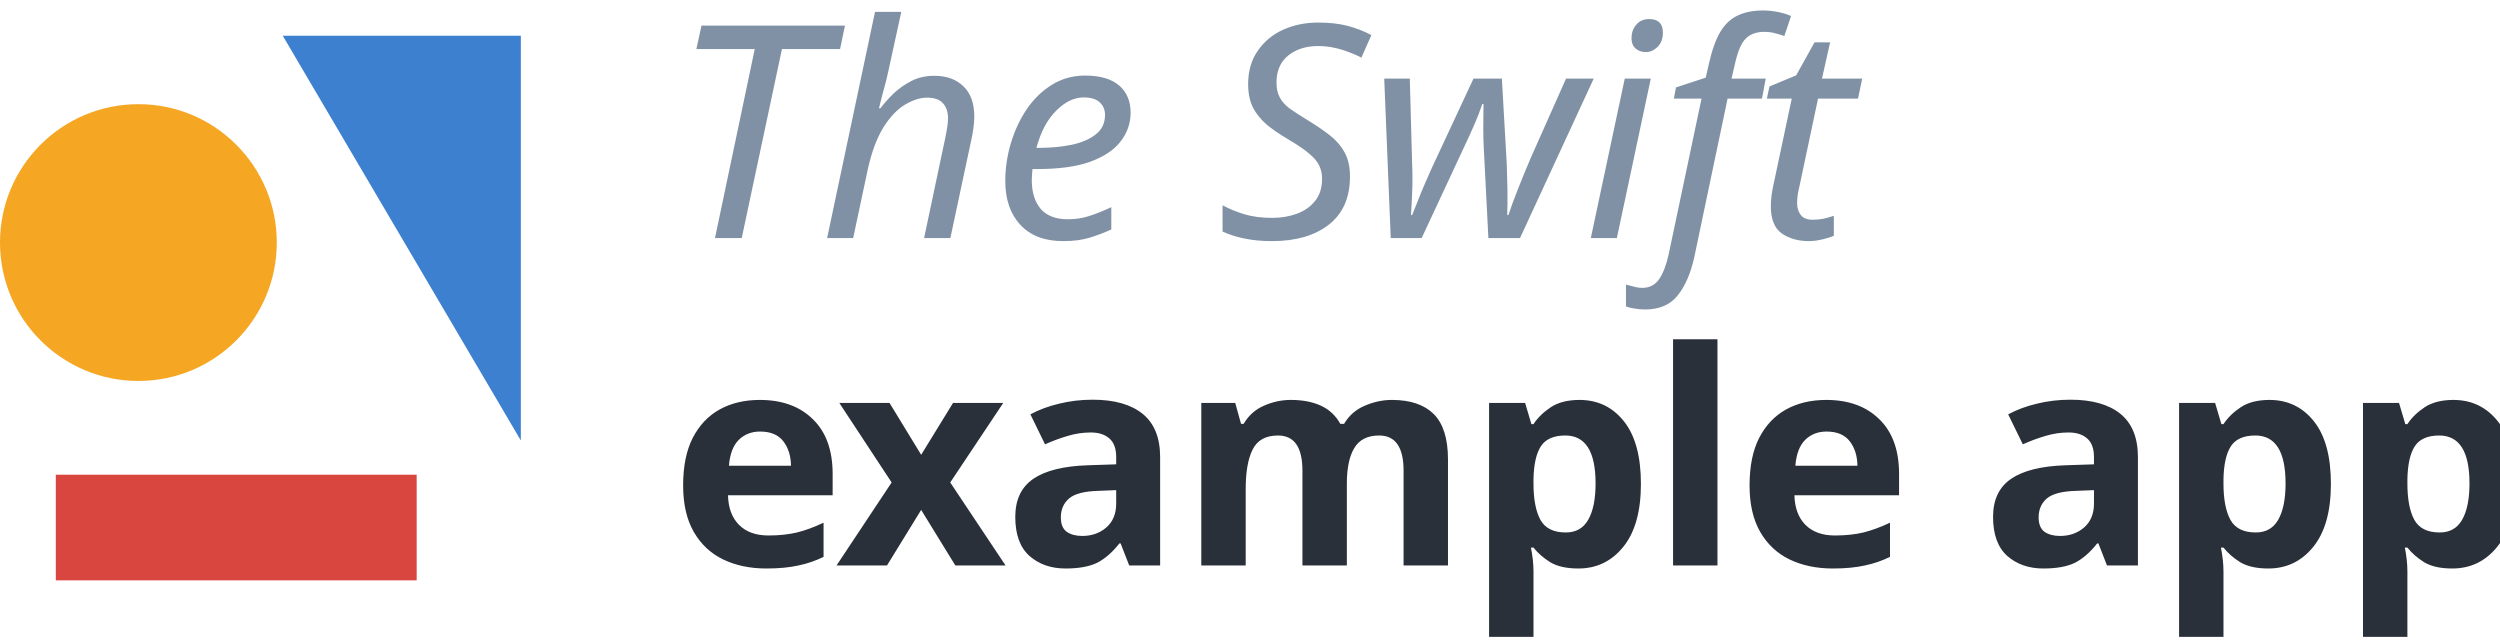
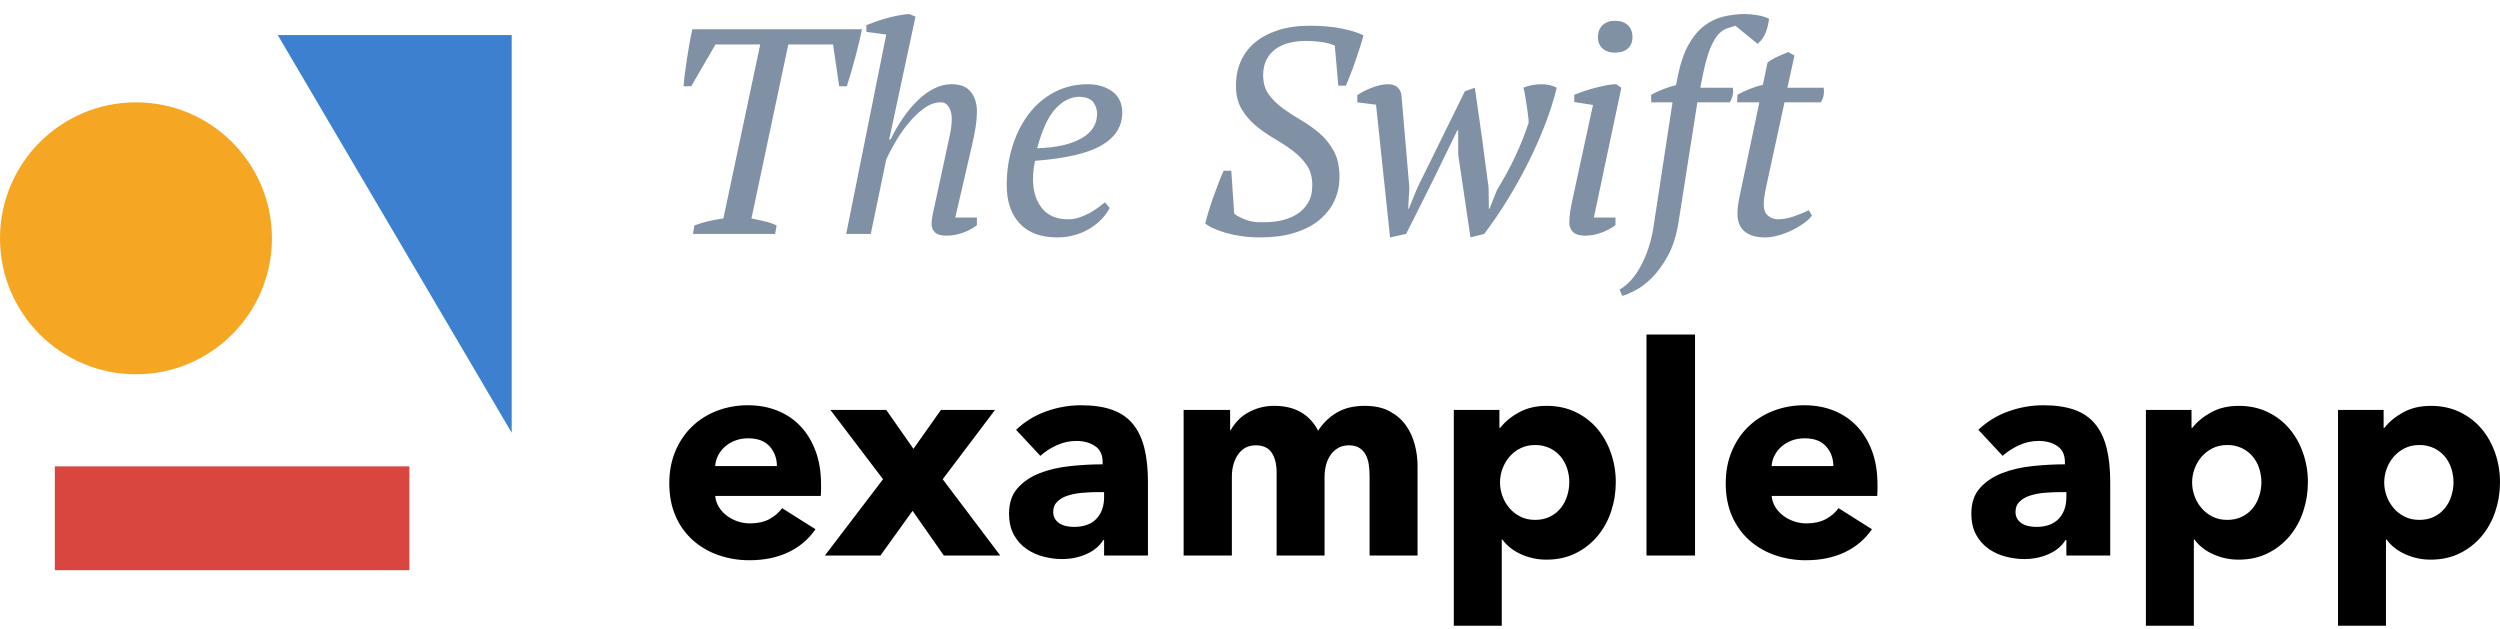
- <svg xmlns="http://www.w3.org/2000/svg" width="168" height="43" viewBox="0 0 168 43">
+ <svg xmlns="http://www.w3.org/2000/svg" width="171" height="43" viewBox="0 0 171 43">
  <g fill="none" fill-rule="evenodd">
-     <g transform="translate(0 2)">
+     <g transform="translate(0 2)" fill-rule="nonzero">
      <path fill="#D9453F" d="M3.75 37v-7.1H28V37z" />
-       <circle cx="9.3" cy="14.3" r="9.3" fill="#F5A623" />
+       <circle fill="#F5A623" cx="9.3" cy="14.3" r="9.3" />
      <path fill="#3C80CF" d="M35 27.6L19 .4h16z" />
    </g>
-     <g font-size="20">
-       <text fill="#2A3039" font-family="AvenirNext-Bold, Avenir Next" font-weight="bold" letter-spacing="-.3" transform="translate(45 18)">
-         <tspan x="0" y="20">example app</tspan>
-       </text>
-       <text fill="#8091A5" font-family="PTSerif-Italic, PT Serif" font-style="italic" transform="translate(45 -27)">
-         <tspan x="0" y="43">The Swift</tspan>
-       </text>
-     </g>
+     <path d="M53.14 31.88c0-.52-.163-.967-.49-1.34-.327-.373-.817-.56-1.47-.56-.32 0-.613.05-.88.15-.267.1-.5.237-.7.41-.2.173-.36.377-.48.61-.12.233-.187.477-.2.73h4.22zm3.02 1.26v.4c0 .133-.007.26-.02.38h-7.22c.027.28.11.533.25.76.14.227.32.423.54.59.22.167.467.297.74.39.273.093.557.14.85.14.52 0 .96-.097 1.32-.29.36-.193.653-.443.88-.75l2.28 1.44a4.613 4.613 0 0 1-1.85 1.57c-.767.367-1.657.55-2.67.55a6.371 6.371 0 0 1-2.12-.35 5.148 5.148 0 0 1-1.75-1.02 4.723 4.723 0 0 1-1.18-1.65c-.287-.653-.43-1.4-.43-2.24 0-.813.14-1.55.42-2.21.28-.66.66-1.22 1.14-1.68a5.082 5.082 0 0 1 1.7-1.07 5.814 5.814 0 0 1 2.12-.38c.733 0 1.407.123 2.02.37s1.14.603 1.58 1.07c.44.467.783 1.033 1.03 1.7s.37 1.427.37 2.28zm8.4 4.86l-2.14-3.06-2.2 3.06h-3.8l3.98-5.22-3.6-4.74h3.82l1.86 2.66 1.88-2.66h3.7l-3.58 4.74L68.42 38h-3.86zm10.96-4.34h-.42c-.36 0-.723.017-1.09.05a4.483 4.483 0 0 0-.98.19c-.287.093-.523.23-.71.41-.187.18-.28.417-.28.71 0 .187.043.347.13.48.087.133.197.24.33.32a1.4 1.4 0 0 0 .46.17c.173.033.34.05.5.05.667 0 1.177-.183 1.53-.55.353-.367.53-.863.53-1.49v-.34zM69.5 29.4c.587-.56 1.27-.98 2.05-1.26.78-.28 1.577-.42 2.39-.42.84 0 1.55.103 2.13.31.58.207 1.05.527 1.41.96.36.433.623.98.79 1.64.167.66.25 1.443.25 2.35V38h-3v-1.06h-.06c-.253.413-.637.733-1.15.96-.513.227-1.07.34-1.67.34-.4 0-.813-.053-1.24-.16a3.632 3.632 0 0 1-1.17-.52 2.816 2.816 0 0 1-.87-.96c-.227-.4-.34-.893-.34-1.48 0-.72.197-1.3.59-1.74.393-.44.9-.78 1.52-1.02s1.31-.4 2.07-.48c.76-.08 1.5-.12 2.22-.12v-.16c0-.493-.173-.857-.52-1.09-.347-.233-.773-.35-1.28-.35-.467 0-.917.1-1.35.3-.433.2-.803.44-1.11.72L69.5 29.4zM93.68 38v-5.44c0-.28-.02-.55-.06-.81a1.934 1.934 0 0 0-.22-.67 1.265 1.265 0 0 0-.43-.45c-.18-.113-.417-.17-.71-.17-.28 0-.523.06-.73.18-.207.12-.38.28-.52.48a2.1 2.1 0 0 0-.31.69c-.067.26-.1.53-.1.81V38h-3.28v-5.68c0-.573-.113-1.027-.34-1.36-.227-.333-.587-.5-1.08-.5-.52 0-.923.207-1.21.62-.287.413-.43.92-.43 1.52V38h-3.3v-9.96h3.18v1.38h.04c.12-.213.27-.42.45-.62s.397-.377.65-.53a3.596 3.596 0 0 1 1.88-.51c.72 0 1.33.147 1.83.44.5.293.89.713 1.17 1.26.333-.52.76-.933 1.28-1.24.52-.307 1.153-.46 1.9-.46.68 0 1.25.123 1.71.37.46.247.83.567 1.11.96.28.393.483.833.61 1.32.127.487.19.963.19 1.43V38h-3.28zm16.84-5.02c0 .693-.107 1.36-.32 2a5.142 5.142 0 0 1-.93 1.69 4.594 4.594 0 0 1-1.49 1.17c-.587.293-1.253.44-2 .44a4.182 4.182 0 0 1-1.74-.37c-.547-.247-.973-.583-1.28-1.01h-.04v5.9h-3.28V28.04h3.12v1.22h.06c.307-.4.73-.75 1.27-1.05.54-.3 1.177-.45 1.91-.45.72 0 1.373.14 1.96.42.587.28 1.083.66 1.49 1.14.407.48.72 1.037.94 1.67.22.633.33 1.297.33 1.99zm-3.18 0c0-.32-.05-.633-.15-.94a2.442 2.442 0 0 0-.44-.81 2.225 2.225 0 0 0-.73-.57 2.252 2.252 0 0 0-1.02-.22c-.373 0-.707.073-1 .22-.293.147-.543.34-.75.58-.207.24-.367.513-.48.82a2.692 2.692 0 0 0 0 1.88c.113.307.273.58.48.82.207.24.457.433.75.58.293.147.627.22 1 .22.387 0 .727-.073 1.02-.22.293-.147.537-.34.73-.58.193-.24.34-.517.44-.83.1-.313.15-.63.15-.95zm5.28 5.02V22.88h3.32V38h-3.32zm12.78-6.12c0-.52-.163-.967-.49-1.34-.327-.373-.817-.56-1.47-.56-.32 0-.613.05-.88.15-.267.1-.5.237-.7.41-.2.173-.36.377-.48.61-.12.233-.187.477-.2.73h4.22zm3.02 1.26v.4c0 .133-.007.26-.02.38h-7.22c.027.28.11.533.25.76.14.227.32.423.54.59.22.167.467.297.74.39.273.093.557.14.85.14.52 0 .96-.097 1.32-.29.36-.193.653-.443.88-.75l2.28 1.44a4.613 4.613 0 0 1-1.85 1.57c-.767.367-1.657.55-2.67.55a6.371 6.371 0 0 1-2.12-.35 5.148 5.148 0 0 1-1.75-1.02 4.723 4.723 0 0 1-1.18-1.65c-.287-.653-.43-1.4-.43-2.24 0-.813.14-1.55.42-2.21.28-.66.66-1.22 1.14-1.68a5.082 5.082 0 0 1 1.7-1.07 5.814 5.814 0 0 1 2.12-.38c.733 0 1.407.123 2.02.37s1.14.603 1.58 1.07c.44.467.783 1.033 1.03 1.7s.37 1.427.37 2.28zm12.92.52h-.42c-.36 0-.723.017-1.09.05a4.483 4.483 0 0 0-.98.19c-.287.093-.523.23-.71.41-.187.18-.28.417-.28.71 0 .187.043.347.13.48.087.133.197.24.33.32a1.4 1.4 0 0 0 .46.17c.173.033.34.05.5.05.667 0 1.177-.183 1.53-.55.353-.367.53-.863.53-1.49v-.34zm-6.02-4.26c.587-.56 1.27-.98 2.05-1.26.78-.28 1.577-.42 2.39-.42.84 0 1.55.103 2.13.31.58.207 1.05.527 1.41.96.36.433.623.98.79 1.64.167.66.25 1.443.25 2.35V38h-3v-1.06h-.06c-.253.413-.637.733-1.15.96-.513.227-1.07.34-1.67.34-.4 0-.813-.053-1.24-.16a3.632 3.632 0 0 1-1.17-.52 2.816 2.816 0 0 1-.87-.96c-.227-.4-.34-.893-.34-1.48 0-.72.197-1.3.59-1.74.393-.44.9-.78 1.52-1.02s1.31-.4 2.07-.48c.76-.08 1.5-.12 2.22-.12v-.16c0-.493-.173-.857-.52-1.09-.347-.233-.773-.35-1.28-.35-.467 0-.917.1-1.35.3-.433.2-.803.44-1.11.72l-1.66-1.78zm22.54 3.58c0 .693-.107 1.36-.32 2a5.142 5.142 0 0 1-.93 1.69 4.594 4.594 0 0 1-1.49 1.17c-.587.293-1.253.44-2 .44a4.182 4.182 0 0 1-1.74-.37c-.547-.247-.973-.583-1.28-1.01h-.04v5.9h-3.28V28.04h3.12v1.22h.06c.307-.4.73-.75 1.27-1.05.54-.3 1.177-.45 1.91-.45.72 0 1.373.14 1.96.42.587.28 1.083.66 1.49 1.14.407.48.72 1.037.94 1.67.22.633.33 1.297.33 1.99zm-3.18 0c0-.32-.05-.633-.15-.94a2.442 2.442 0 0 0-.44-.81 2.225 2.225 0 0 0-.73-.57 2.252 2.252 0 0 0-1.02-.22c-.373 0-.707.073-1 .22-.293.147-.543.34-.75.58-.207.24-.367.513-.48.82a2.692 2.692 0 0 0 0 1.88c.113.307.273.58.48.82.207.24.457.433.75.58.293.147.627.22 1 .22.387 0 .727-.073 1.02-.22.293-.147.537-.34.73-.58.193-.24.34-.517.44-.83.1-.313.15-.63.15-.95zm16.32 0c0 .693-.107 1.36-.32 2a5.142 5.142 0 0 1-.93 1.69 4.594 4.594 0 0 1-1.49 1.17c-.587.293-1.253.44-2 .44a4.182 4.182 0 0 1-1.74-.37c-.547-.247-.973-.583-1.28-1.01h-.04v5.9h-3.28V28.04h3.12v1.22h.06c.307-.4.73-.75 1.27-1.05.54-.3 1.177-.45 1.91-.45.72 0 1.373.14 1.96.42.587.28 1.083.66 1.49 1.14.407.48.72 1.037.94 1.67.22.633.33 1.297.33 1.99zm-3.18 0c0-.32-.05-.633-.15-.94a2.442 2.442 0 0 0-.44-.81 2.225 2.225 0 0 0-.73-.57 2.252 2.252 0 0 0-1.02-.22c-.373 0-.707.073-1 .22-.293.147-.543.34-.75.58-.207.24-.367.513-.48.82a2.692 2.692 0 0 0 0 1.88c.113.307.273.58.48.82.207.24.457.433.75.58.293.147.627.22 1 .22.387 0 .727-.073 1.02-.22.293-.147.537-.34.73-.58.193-.24.34-.517.44-.83.1-.313.15-.63.15-.95z" fill="#000" />
+     <path d="M53.02 16H47.4l.1-.58c.32-.12.637-.217.95-.29.313-.073.657-.137 1.03-.19L52 3.04h-3.06L47.28 5.9h-.52c.013-.267.043-.57.09-.91.047-.34.097-.687.15-1.04.053-.353.11-.7.17-1.04.06-.34.123-.643.19-.91h11.6c-.053.267-.12.567-.2.9a46.818 46.818 0 0 1-.55 2.07c-.1.34-.197.65-.29.93h-.52l-.42-2.86h-3.06l-2.52 11.9c.32.067.623.133.91.2.287.067.557.16.81.28l-.1.58zm6.24-13.82v-.46c.2-.08.423-.163.67-.25.247-.087.503-.167.77-.24.267-.073.527-.133.78-.18.253-.047.493-.077.72-.09l.42.18-1.8 8.4h.1c.253-.533.54-1.03.86-1.49.32-.46.657-.86 1.01-1.2.353-.34.723-.607 1.11-.8.387-.193.78-.29 1.18-.29.613 0 1.057.177 1.33.53.273.353.41.79.41 1.31 0 .36-.033.747-.1 1.16-.067.413-.147.813-.24 1.2l-1.14 4.92h1.48v.52a3.298 3.298 0 0 1-.96.52c-.373.133-.747.2-1.12.2-.387 0-.653-.08-.8-.24a.757.757 0 0 1-.22-.52c0-.24.033-.51.1-.81.067-.3.133-.603.2-.91l.72-3.34c.093-.413.177-.8.25-1.16.073-.36.11-.707.11-1.04 0-.307-.067-.567-.2-.78-.133-.213-.313-.32-.54-.32-.413 0-.813.147-1.2.44a6.226 6.226 0 0 0-1.08 1.06 9.592 9.592 0 0 0-.88 1.29c-.253.447-.447.817-.58 1.11L59.56 16h-1.68l2.74-13.64-1.36-.18zM75.9 14.22c-.12.253-.293.5-.52.74a4.1 4.1 0 0 1-1.84 1.11c-.387.113-.8.17-1.24.17-1.107 0-1.957-.317-2.55-.95-.593-.633-.89-1.51-.89-2.63 0-.947.133-1.84.4-2.68.267-.84.64-1.573 1.12-2.2a5.258 5.258 0 0 1 1.75-1.48c.687-.36 1.45-.54 2.29-.54.64 0 1.19.163 1.65.49.46.327.69.81.69 1.45 0 .947-.47 1.693-1.41 2.24-.94.547-2.457.9-4.55 1.06-.053.227-.09.447-.11.66-.02.213-.03.42-.03.62 0 .8.203 1.453.61 1.96.407.507 1.003.76 1.79.76.253 0 .503-.04.75-.12.247-.08.48-.18.7-.3.22-.12.42-.247.6-.38s.337-.253.47-.36l.32.38zm-2.1-7.6c-.573.013-1.107.283-1.6.81-.493.527-.913 1.43-1.26 2.71 1.293-.04 2.3-.263 3.02-.67.72-.407 1.08-.97 1.08-1.69 0-.28-.083-.54-.25-.78-.167-.24-.497-.367-.99-.38zm10.62 8c.147.12.393.25.74.39s.713.203 1.1.19c.44.013.867-.02 1.28-.1a3.42 3.42 0 0 0 1.12-.42c.333-.2.6-.463.8-.79.2-.327.3-.737.3-1.23 0-.547-.13-1.007-.39-1.38a4.264 4.264 0 0 0-.97-.99 13.5 13.5 0 0 0-1.25-.82 9.272 9.272 0 0 1-1.25-.87 4.382 4.382 0 0 1-.97-1.13c-.26-.433-.39-.97-.39-1.61 0-.613.11-1.17.33-1.67.22-.5.547-.93.98-1.29.433-.36.963-.64 1.59-.84.627-.2 1.34-.3 2.14-.3.813 0 1.54.063 2.18.19.64.127 1.14.283 1.5.47-.053.227-.13.49-.23.79l-.31.93c-.107.32-.22.63-.34.93-.12.3-.227.563-.32.79h-.52l-.24-2.74a3.181 3.181 0 0 0-.87-.24 7.722 7.722 0 0 0-1.15-.08c-.4 0-.777.047-1.13.14-.353.093-.66.237-.92.43s-.463.437-.61.73c-.147.293-.22.64-.22 1.04 0 .533.13.977.39 1.33.26.353.583.67.97.95.387.28.803.55 1.25.81.447.26.863.557 1.25.89.387.333.71.737.97 1.21s.39 1.057.39 1.75c0 .627-.123 1.193-.37 1.7-.247.507-.6.943-1.06 1.31-.46.367-1.027.65-1.7.85-.673.2-1.437.3-2.29.3-.427 0-.837-.027-1.23-.08a7.71 7.71 0 0 1-1.08-.22 6.535 6.535 0 0 1-.87-.31 2.742 2.742 0 0 1-.58-.33c.053-.24.13-.523.23-.85.1-.327.21-.657.33-.99.12-.333.24-.657.36-.97.12-.313.233-.583.34-.81h.52l.2 2.94zm17.98-1.64c.493-.8.913-1.573 1.26-2.32.347-.747.647-1.5.9-2.26 0-.147-.017-.34-.05-.58l-.1-.72c-.033-.24-.07-.463-.11-.67a3.95 3.95 0 0 0-.1-.43c.187-.08.387-.14.6-.18.213-.04.42-.06.62-.06.4 0 .753.08 1.06.24-.2.827-.467 1.67-.8 2.53-.333.86-.713 1.717-1.14 2.57a33.437 33.437 0 0 1-1.4 2.52 29.846 29.846 0 0 1-1.62 2.38l-.94.24-.84-5.68V8.92h-.06l-.8 1.64c-.44.92-.887 1.83-1.34 2.73-.453.9-.907 1.803-1.36 2.71l-1.1.24-.96-9.08L92.84 7v-.5a5.65 5.65 0 0 1 .89-.46c.193-.08.393-.147.6-.2.207-.053.403-.08.59-.08.293 0 .517.07.67.21.153.14.243.323.27.55l.54 6.32-.08 1.44h.04l.6-1.46 3.24-6.58.68-.24c.16 1.133.293 2.07.4 2.81.107.74.18 1.283.22 1.63l.32 2.4.02 1.44h.04l.52-1.3zm5.28-6v-.5c.2-.08.427-.163.68-.25.253-.087.513-.163.78-.23s.52-.123.76-.17c.24-.047.453-.07.64-.07l.36.24-1.88 8.88h1.48v.52c-.28.213-.607.387-.98.52s-.74.2-1.1.2c-.387 0-.663-.087-.83-.26a.84.84 0 0 1-.25-.6c0-.267.02-.527.06-.78.04-.253.093-.533.16-.84l1.4-6.46-1.28-.2zm1.62-4.44c0-.347.107-.62.32-.82.213-.2.493-.3.84-.3.373 0 .667.1.88.3.213.2.32.473.32.82 0 .333-.107.593-.32.78-.213.187-.507.28-.88.28-.347 0-.627-.093-.84-.28-.213-.187-.32-.447-.32-.78zM114.4 7h-1.46v-.52c.267-.147.55-.277.85-.39.3-.113.583-.203.85-.27l.14-.7c.173-.827.41-1.51.71-2.05.3-.54.65-.967 1.05-1.28.4-.313.84-.53 1.32-.65.48-.12.993-.18 1.54-.18.227 0 .497.027.81.08.313.053.577.133.79.24a3.648 3.648 0 0 1-.21.91 1.898 1.898 0 0 1-.57.81l-1.52-1.24c-.24.067-.46.14-.66.22-.2.08-.39.23-.57.45-.18.22-.35.53-.51.93-.16.4-.313.947-.46 1.64l-.2 1h2.22c.067.333 0 .667-.2 1h-2.22l-1.28 8.14c-.147.947-.393 1.733-.74 2.36-.347.627-.717 1.133-1.11 1.52-.393.387-.777.673-1.15.86-.373.187-.66.307-.86.36l-.18-.44c.16-.08.353-.223.58-.43.227-.207.45-.483.67-.83.22-.347.427-.77.62-1.27a8.67 8.67 0 0 0 .45-1.75L114.4 7zm4.44-.52c.267-.147.55-.28.85-.4.3-.12.597-.213.89-.28l.32-1.52c.187-.147.403-.277.65-.39.247-.113.503-.223.77-.33l.42.24-.48 2.2h2.48c.027.16.027.327 0 .5s-.093.34-.2.5h-2.48l-1.26 5.8a9.809 9.809 0 0 0-.12.67c-.027.193-.04.37-.04.53 0 .347.1.6.3.76.2.16.42.24.66.24.333 0 .69-.063 1.07-.19.38-.127.73-.27 1.05-.43l.22.36c-.12.173-.3.347-.54.52a5.702 5.702 0 0 1-1.75.84c-.327.093-.637.14-.93.14-.587 0-1.047-.133-1.38-.4-.333-.267-.5-.68-.5-1.24 0-.187.017-.393.05-.62.033-.227.077-.46.13-.7L120.34 7h-1.52l.02-.52z" fill="#8091A5" />
  </g>
</svg>
